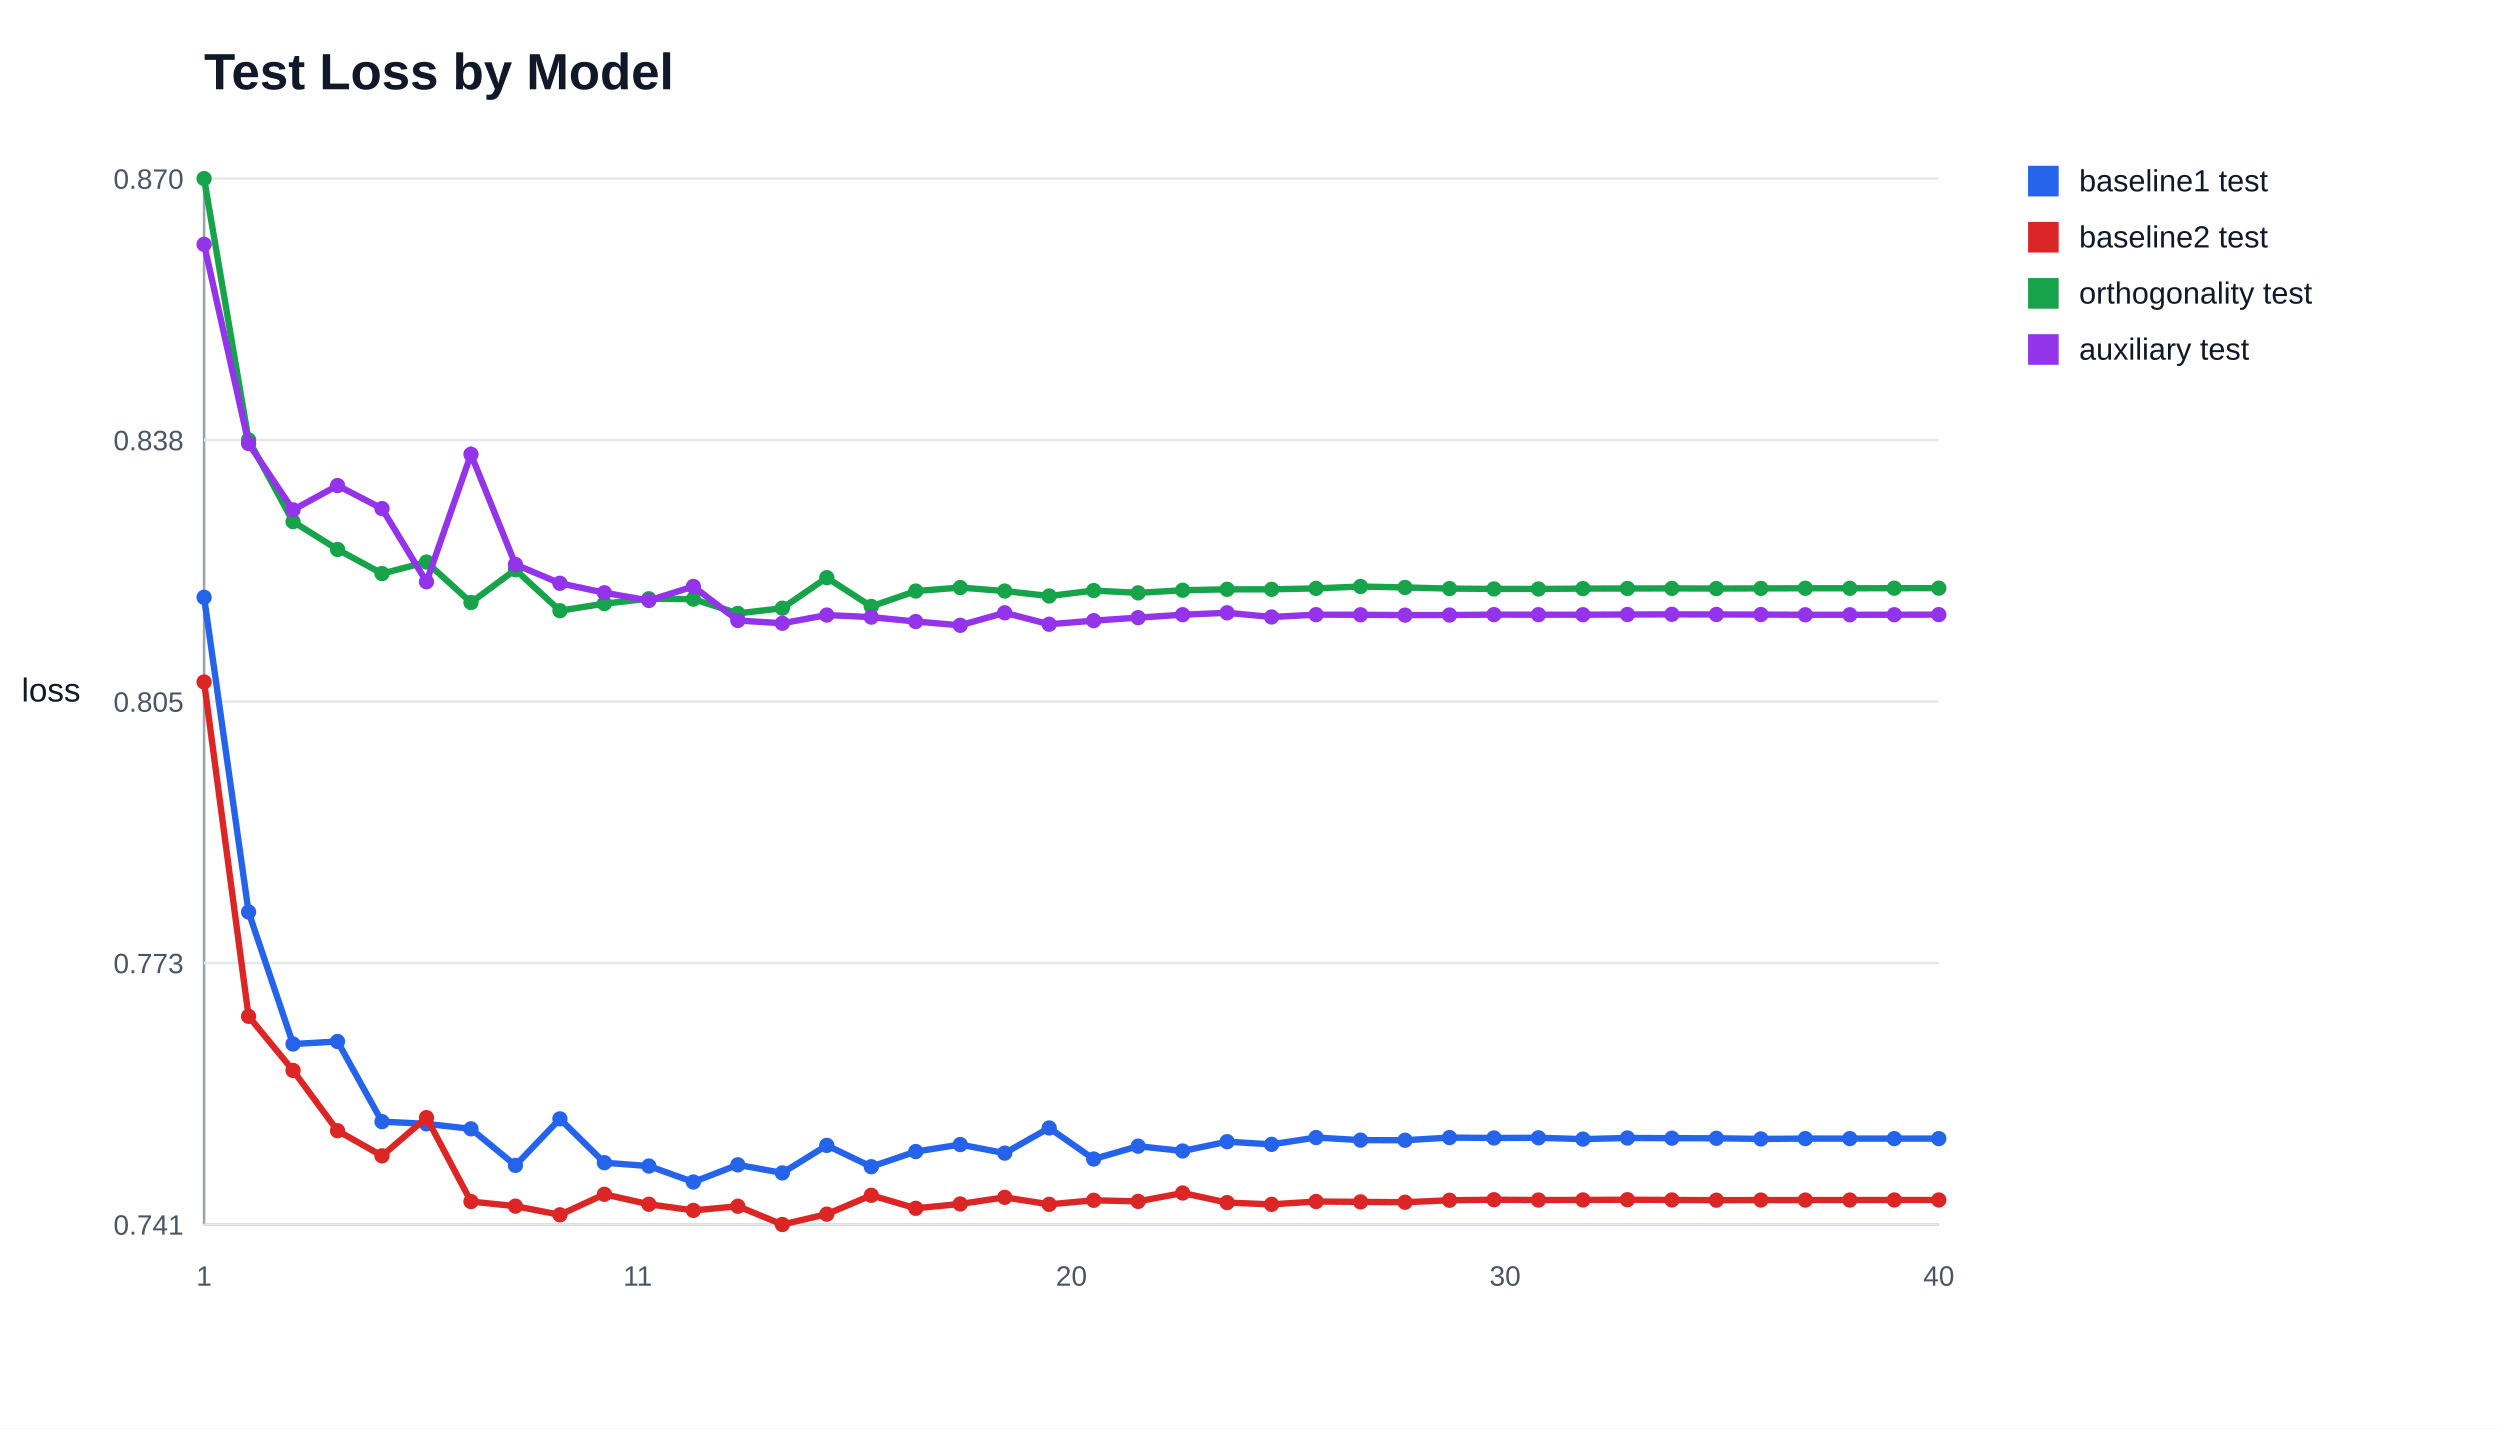
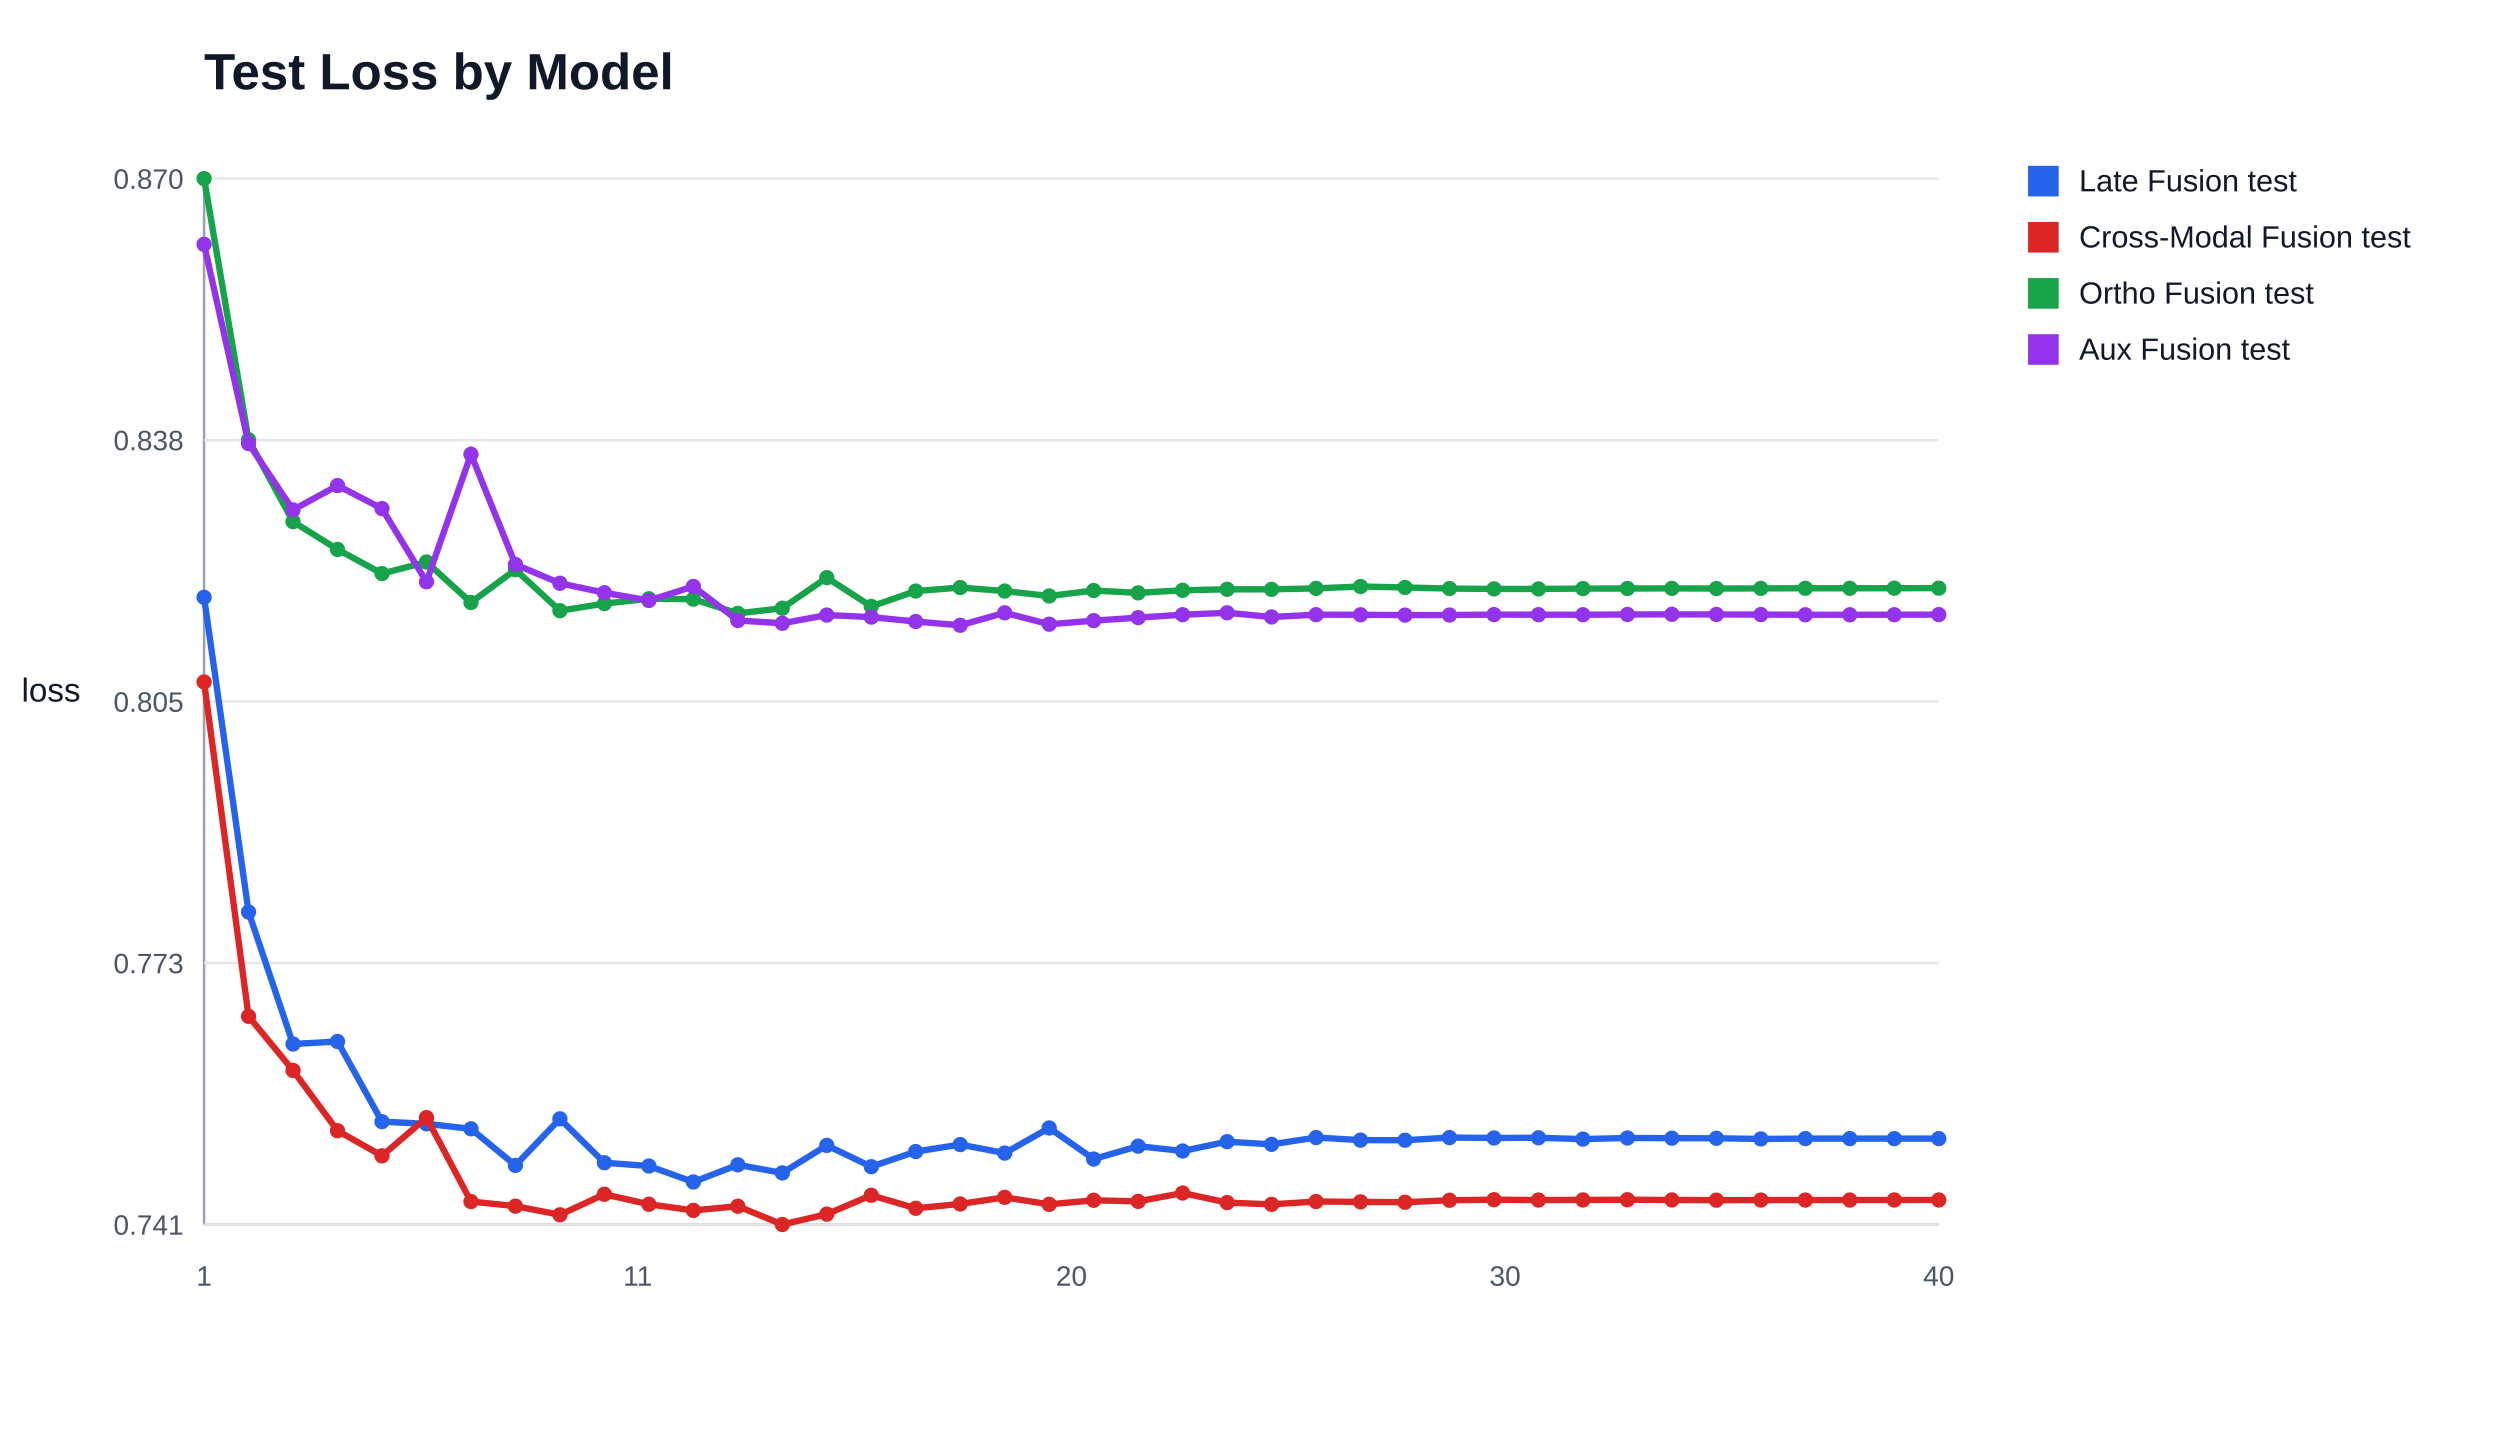
<svg xmlns="http://www.w3.org/2000/svg" width="980" height="560" viewBox="0 0 980 560" font-family="Arial, sans-serif">
  <rect width="100%" height="100%" fill="#ffffff" />
  <text x="80" y="35" font-size="20" font-weight="700" text-anchor="start" fill="#111827">Test Loss by Model</text>
  <text x="20" y="275.0" font-size="13" font-weight="400" text-anchor="middle" fill="#111827">loss</text>
  <line x1="80" y1="70" x2="80" y2="480" stroke="#9ca3af" />
  <line x1="80" y1="480" x2="760" y2="480" stroke="#9ca3af" />
  <line x1="80" y1="480.0" x2="760" y2="480.0" stroke="#e5e7eb" />
  <text x="72" y="484.0" font-size="11" font-weight="400" text-anchor="end" fill="#4b5563">0.741</text>
  <line x1="80" y1="377.5" x2="760" y2="377.5" stroke="#e5e7eb" />
  <text x="72" y="381.5" font-size="11" font-weight="400" text-anchor="end" fill="#4b5563">0.773</text>
  <line x1="80" y1="275" x2="760" y2="275" stroke="#e5e7eb" />
  <text x="72" y="279" font-size="11" font-weight="400" text-anchor="end" fill="#4b5563">0.805</text>
  <line x1="80" y1="172.5" x2="760" y2="172.5" stroke="#e5e7eb" />
  <text x="72" y="176.5" font-size="11" font-weight="400" text-anchor="end" fill="#4b5563">0.838</text>
  <line x1="80" y1="70.0" x2="760" y2="70.0" stroke="#e5e7eb" />
  <text x="72" y="74.0" font-size="11" font-weight="400" text-anchor="end" fill="#4b5563">0.870</text>
  <text x="80.0" y="504" font-size="11" font-weight="400" text-anchor="middle" fill="#4b5563">1</text>
  <text x="250.0" y="504" font-size="11" font-weight="400" text-anchor="middle" fill="#4b5563">11</text>
  <text x="420.0" y="504" font-size="11" font-weight="400" text-anchor="middle" fill="#4b5563">20</text>
  <text x="590.0" y="504" font-size="11" font-weight="400" text-anchor="middle" fill="#4b5563">30</text>
  <text x="760.0" y="504" font-size="11" font-weight="400" text-anchor="middle" fill="#4b5563">40</text>
  <polyline points="80.00,234.15 97.44,357.51 114.87,409.25 132.31,408.26 149.74,439.69 167.18,440.55 184.62,442.50 202.05,456.83 219.49,438.59 236.92,455.78 254.36,457.09 271.79,463.34 289.23,456.61 306.67,459.79 324.10,448.99 341.54,457.35 358.97,451.41 376.41,448.67 393.85,452.02 411.28,442.16 428.72,454.34 446.15,449.30 463.59,451.19 481.03,447.54 498.46,448.59 515.90,445.91 533.33,446.93 550.77,446.97 568.21,445.93 585.64,446.08 603.08,446.01 620.51,446.53 637.95,446.08 655.38,446.17 672.82,446.20 690.26,446.46 707.69,446.33 725.13,446.33 742.56,446.34 760.00,446.33" fill="none" stroke="#2563eb" stroke-width="2.5" />
  <circle cx="80.00" cy="234.15" r="3" fill="#2563eb" />
  <circle cx="97.44" cy="357.51" r="3" fill="#2563eb" />
  <circle cx="114.87" cy="409.25" r="3" fill="#2563eb" />
  <circle cx="132.31" cy="408.26" r="3" fill="#2563eb" />
  <circle cx="149.74" cy="439.69" r="3" fill="#2563eb" />
  <circle cx="167.18" cy="440.55" r="3" fill="#2563eb" />
  <circle cx="184.62" cy="442.50" r="3" fill="#2563eb" />
  <circle cx="202.05" cy="456.83" r="3" fill="#2563eb" />
  <circle cx="219.49" cy="438.59" r="3" fill="#2563eb" />
  <circle cx="236.92" cy="455.78" r="3" fill="#2563eb" />
  <circle cx="254.36" cy="457.09" r="3" fill="#2563eb" />
  <circle cx="271.79" cy="463.34" r="3" fill="#2563eb" />
  <circle cx="289.23" cy="456.61" r="3" fill="#2563eb" />
  <circle cx="306.67" cy="459.79" r="3" fill="#2563eb" />
  <circle cx="324.10" cy="448.99" r="3" fill="#2563eb" />
  <circle cx="341.54" cy="457.35" r="3" fill="#2563eb" />
  <circle cx="358.97" cy="451.41" r="3" fill="#2563eb" />
  <circle cx="376.41" cy="448.67" r="3" fill="#2563eb" />
  <circle cx="393.85" cy="452.02" r="3" fill="#2563eb" />
  <circle cx="411.28" cy="442.16" r="3" fill="#2563eb" />
  <circle cx="428.72" cy="454.34" r="3" fill="#2563eb" />
  <circle cx="446.15" cy="449.30" r="3" fill="#2563eb" />
  <circle cx="463.59" cy="451.19" r="3" fill="#2563eb" />
  <circle cx="481.03" cy="447.54" r="3" fill="#2563eb" />
  <circle cx="498.46" cy="448.59" r="3" fill="#2563eb" />
  <circle cx="515.90" cy="445.91" r="3" fill="#2563eb" />
  <circle cx="533.33" cy="446.93" r="3" fill="#2563eb" />
  <circle cx="550.77" cy="446.97" r="3" fill="#2563eb" />
  <circle cx="568.21" cy="445.93" r="3" fill="#2563eb" />
  <circle cx="585.64" cy="446.08" r="3" fill="#2563eb" />
  <circle cx="603.08" cy="446.01" r="3" fill="#2563eb" />
  <circle cx="620.51" cy="446.53" r="3" fill="#2563eb" />
  <circle cx="637.95" cy="446.08" r="3" fill="#2563eb" />
  <circle cx="655.38" cy="446.17" r="3" fill="#2563eb" />
  <circle cx="672.82" cy="446.20" r="3" fill="#2563eb" />
  <circle cx="690.26" cy="446.46" r="3" fill="#2563eb" />
  <circle cx="707.69" cy="446.33" r="3" fill="#2563eb" />
  <circle cx="725.13" cy="446.33" r="3" fill="#2563eb" />
  <circle cx="742.56" cy="446.34" r="3" fill="#2563eb" />
  <circle cx="760.00" cy="446.33" r="3" fill="#2563eb" />
  <rect x="795" y="65" width="12" height="12" fill="#2563eb" />
-   <text x="815" y="75" font-size="12" font-weight="400" text-anchor="start" fill="#111827">baseline1 test</text>
+   <text x="815" y="75" font-size="12" font-weight="400" text-anchor="start" fill="#111827">Late Fusion test</text>
  <polyline points="80.00,267.34 97.44,398.40 114.87,419.61 132.31,443.24 149.74,453.08 167.18,438.11 184.62,471.00 202.05,472.81 219.49,476.20 236.92,468.16 254.36,472.07 271.79,474.47 289.23,472.85 306.67,480.00 324.10,475.95 341.54,468.55 358.97,473.65 376.41,471.95 393.85,469.36 411.28,472.10 428.72,470.51 446.15,470.94 463.59,467.66 481.03,471.41 498.46,472.11 515.90,470.99 533.33,471.13 550.77,471.28 568.21,470.50 585.64,470.29 603.08,470.41 620.51,470.37 637.95,470.29 655.38,470.38 672.82,470.47 690.26,470.42 707.69,470.42 725.13,470.41 742.56,470.39 760.00,470.39" fill="none" stroke="#dc2626" stroke-width="2.5" />
  <circle cx="80.00" cy="267.34" r="3" fill="#dc2626" />
  <circle cx="97.44" cy="398.40" r="3" fill="#dc2626" />
  <circle cx="114.87" cy="419.61" r="3" fill="#dc2626" />
  <circle cx="132.31" cy="443.24" r="3" fill="#dc2626" />
  <circle cx="149.74" cy="453.08" r="3" fill="#dc2626" />
  <circle cx="167.18" cy="438.11" r="3" fill="#dc2626" />
  <circle cx="184.62" cy="471.00" r="3" fill="#dc2626" />
  <circle cx="202.05" cy="472.81" r="3" fill="#dc2626" />
  <circle cx="219.49" cy="476.20" r="3" fill="#dc2626" />
  <circle cx="236.92" cy="468.16" r="3" fill="#dc2626" />
  <circle cx="254.36" cy="472.07" r="3" fill="#dc2626" />
  <circle cx="271.79" cy="474.47" r="3" fill="#dc2626" />
  <circle cx="289.23" cy="472.85" r="3" fill="#dc2626" />
  <circle cx="306.67" cy="480.00" r="3" fill="#dc2626" />
  <circle cx="324.10" cy="475.95" r="3" fill="#dc2626" />
  <circle cx="341.54" cy="468.55" r="3" fill="#dc2626" />
  <circle cx="358.97" cy="473.65" r="3" fill="#dc2626" />
  <circle cx="376.41" cy="471.95" r="3" fill="#dc2626" />
  <circle cx="393.85" cy="469.36" r="3" fill="#dc2626" />
  <circle cx="411.28" cy="472.10" r="3" fill="#dc2626" />
  <circle cx="428.72" cy="470.51" r="3" fill="#dc2626" />
  <circle cx="446.15" cy="470.94" r="3" fill="#dc2626" />
  <circle cx="463.59" cy="467.66" r="3" fill="#dc2626" />
  <circle cx="481.03" cy="471.41" r="3" fill="#dc2626" />
  <circle cx="498.46" cy="472.11" r="3" fill="#dc2626" />
  <circle cx="515.90" cy="470.99" r="3" fill="#dc2626" />
  <circle cx="533.33" cy="471.13" r="3" fill="#dc2626" />
  <circle cx="550.77" cy="471.28" r="3" fill="#dc2626" />
  <circle cx="568.21" cy="470.50" r="3" fill="#dc2626" />
  <circle cx="585.64" cy="470.29" r="3" fill="#dc2626" />
  <circle cx="603.08" cy="470.41" r="3" fill="#dc2626" />
  <circle cx="620.51" cy="470.37" r="3" fill="#dc2626" />
  <circle cx="637.95" cy="470.29" r="3" fill="#dc2626" />
  <circle cx="655.38" cy="470.38" r="3" fill="#dc2626" />
  <circle cx="672.82" cy="470.47" r="3" fill="#dc2626" />
  <circle cx="690.26" cy="470.42" r="3" fill="#dc2626" />
  <circle cx="707.69" cy="470.42" r="3" fill="#dc2626" />
  <circle cx="725.13" cy="470.41" r="3" fill="#dc2626" />
  <circle cx="742.56" cy="470.39" r="3" fill="#dc2626" />
  <circle cx="760.00" cy="470.39" r="3" fill="#dc2626" />
  <rect x="795" y="87" width="12" height="12" fill="#dc2626" />
-   <text x="815" y="97" font-size="12" font-weight="400" text-anchor="start" fill="#111827">baseline2 test</text>
+   <text x="815" y="97" font-size="12" font-weight="400" text-anchor="start" fill="#111827">Cross-Modal Fusion test</text>
  <polyline points="80.00,70.00 97.44,172.43 114.87,204.48 132.31,215.38 149.74,224.84 167.18,220.32 184.62,236.18 202.05,223.31 219.49,239.39 236.92,236.61 254.36,234.71 271.79,234.86 289.23,240.44 306.67,238.42 324.10,226.44 341.54,237.72 358.97,231.69 376.41,230.32 393.85,231.69 411.28,233.63 428.72,231.49 446.15,232.40 463.59,231.38 481.03,231.01 498.46,231.02 515.90,230.65 533.33,229.91 550.77,230.28 568.21,230.72 585.64,230.86 603.08,230.87 620.51,230.73 637.95,230.69 655.38,230.65 672.82,230.71 690.26,230.65 707.69,230.60 725.13,230.61 742.56,230.57 760.00,230.56" fill="none" stroke="#16a34a" stroke-width="2.5" />
  <circle cx="80.00" cy="70.00" r="3" fill="#16a34a" />
  <circle cx="97.44" cy="172.43" r="3" fill="#16a34a" />
  <circle cx="114.87" cy="204.48" r="3" fill="#16a34a" />
  <circle cx="132.31" cy="215.38" r="3" fill="#16a34a" />
  <circle cx="149.74" cy="224.84" r="3" fill="#16a34a" />
  <circle cx="167.18" cy="220.32" r="3" fill="#16a34a" />
  <circle cx="184.62" cy="236.18" r="3" fill="#16a34a" />
  <circle cx="202.05" cy="223.31" r="3" fill="#16a34a" />
  <circle cx="219.49" cy="239.39" r="3" fill="#16a34a" />
  <circle cx="236.92" cy="236.61" r="3" fill="#16a34a" />
  <circle cx="254.36" cy="234.71" r="3" fill="#16a34a" />
  <circle cx="271.79" cy="234.86" r="3" fill="#16a34a" />
  <circle cx="289.23" cy="240.44" r="3" fill="#16a34a" />
  <circle cx="306.67" cy="238.42" r="3" fill="#16a34a" />
  <circle cx="324.10" cy="226.44" r="3" fill="#16a34a" />
  <circle cx="341.54" cy="237.72" r="3" fill="#16a34a" />
  <circle cx="358.97" cy="231.69" r="3" fill="#16a34a" />
  <circle cx="376.41" cy="230.32" r="3" fill="#16a34a" />
  <circle cx="393.85" cy="231.69" r="3" fill="#16a34a" />
  <circle cx="411.28" cy="233.63" r="3" fill="#16a34a" />
  <circle cx="428.72" cy="231.49" r="3" fill="#16a34a" />
  <circle cx="446.15" cy="232.40" r="3" fill="#16a34a" />
  <circle cx="463.59" cy="231.38" r="3" fill="#16a34a" />
  <circle cx="481.03" cy="231.01" r="3" fill="#16a34a" />
  <circle cx="498.46" cy="231.02" r="3" fill="#16a34a" />
  <circle cx="515.90" cy="230.65" r="3" fill="#16a34a" />
  <circle cx="533.33" cy="229.91" r="3" fill="#16a34a" />
  <circle cx="550.77" cy="230.28" r="3" fill="#16a34a" />
  <circle cx="568.21" cy="230.72" r="3" fill="#16a34a" />
  <circle cx="585.64" cy="230.86" r="3" fill="#16a34a" />
  <circle cx="603.08" cy="230.87" r="3" fill="#16a34a" />
  <circle cx="620.51" cy="230.73" r="3" fill="#16a34a" />
  <circle cx="637.95" cy="230.69" r="3" fill="#16a34a" />
  <circle cx="655.38" cy="230.65" r="3" fill="#16a34a" />
  <circle cx="672.82" cy="230.71" r="3" fill="#16a34a" />
  <circle cx="690.26" cy="230.65" r="3" fill="#16a34a" />
  <circle cx="707.69" cy="230.60" r="3" fill="#16a34a" />
  <circle cx="725.13" cy="230.61" r="3" fill="#16a34a" />
  <circle cx="742.56" cy="230.57" r="3" fill="#16a34a" />
  <circle cx="760.00" cy="230.56" r="3" fill="#16a34a" />
  <rect x="795" y="109" width="12" height="12" fill="#16a34a" />
-   <text x="815" y="119" font-size="12" font-weight="400" text-anchor="start" fill="#111827">orthogonality test</text>
+   <text x="815" y="119" font-size="12" font-weight="400" text-anchor="start" fill="#111827">Ortho Fusion test</text>
  <polyline points="80.00,95.79 97.44,173.87 114.87,199.88 132.31,190.33 149.74,199.37 167.18,228.06 184.62,178.08 202.05,221.28 219.49,228.64 236.92,232.36 254.36,235.39 271.79,229.89 289.23,243.22 306.67,244.33 324.10,241.10 341.54,241.91 358.97,243.64 376.41,245.11 393.85,240.22 411.28,244.70 428.72,243.30 446.15,242.11 463.59,240.96 481.03,240.22 498.46,241.85 515.90,240.95 533.33,240.99 550.77,241.12 568.21,241.09 585.64,240.93 603.08,240.96 620.51,240.97 637.95,240.88 655.38,240.82 672.82,240.87 690.26,240.91 707.69,240.99 725.13,240.99 742.56,240.97 760.00,240.93" fill="none" stroke="#9333ea" stroke-width="2.5" />
  <circle cx="80.00" cy="95.79" r="3" fill="#9333ea" />
  <circle cx="97.44" cy="173.87" r="3" fill="#9333ea" />
  <circle cx="114.87" cy="199.88" r="3" fill="#9333ea" />
  <circle cx="132.31" cy="190.33" r="3" fill="#9333ea" />
  <circle cx="149.74" cy="199.37" r="3" fill="#9333ea" />
  <circle cx="167.18" cy="228.06" r="3" fill="#9333ea" />
  <circle cx="184.62" cy="178.08" r="3" fill="#9333ea" />
  <circle cx="202.05" cy="221.28" r="3" fill="#9333ea" />
  <circle cx="219.49" cy="228.64" r="3" fill="#9333ea" />
  <circle cx="236.92" cy="232.36" r="3" fill="#9333ea" />
  <circle cx="254.36" cy="235.39" r="3" fill="#9333ea" />
  <circle cx="271.79" cy="229.89" r="3" fill="#9333ea" />
  <circle cx="289.23" cy="243.22" r="3" fill="#9333ea" />
  <circle cx="306.67" cy="244.33" r="3" fill="#9333ea" />
  <circle cx="324.10" cy="241.10" r="3" fill="#9333ea" />
  <circle cx="341.54" cy="241.91" r="3" fill="#9333ea" />
  <circle cx="358.97" cy="243.64" r="3" fill="#9333ea" />
  <circle cx="376.41" cy="245.11" r="3" fill="#9333ea" />
  <circle cx="393.85" cy="240.22" r="3" fill="#9333ea" />
  <circle cx="411.28" cy="244.70" r="3" fill="#9333ea" />
  <circle cx="428.72" cy="243.30" r="3" fill="#9333ea" />
  <circle cx="446.15" cy="242.11" r="3" fill="#9333ea" />
  <circle cx="463.59" cy="240.96" r="3" fill="#9333ea" />
  <circle cx="481.03" cy="240.22" r="3" fill="#9333ea" />
  <circle cx="498.46" cy="241.85" r="3" fill="#9333ea" />
  <circle cx="515.90" cy="240.95" r="3" fill="#9333ea" />
  <circle cx="533.33" cy="240.99" r="3" fill="#9333ea" />
  <circle cx="550.77" cy="241.12" r="3" fill="#9333ea" />
  <circle cx="568.21" cy="241.09" r="3" fill="#9333ea" />
  <circle cx="585.64" cy="240.93" r="3" fill="#9333ea" />
  <circle cx="603.08" cy="240.96" r="3" fill="#9333ea" />
  <circle cx="620.51" cy="240.97" r="3" fill="#9333ea" />
  <circle cx="637.95" cy="240.88" r="3" fill="#9333ea" />
  <circle cx="655.38" cy="240.82" r="3" fill="#9333ea" />
  <circle cx="672.82" cy="240.87" r="3" fill="#9333ea" />
  <circle cx="690.26" cy="240.91" r="3" fill="#9333ea" />
  <circle cx="707.69" cy="240.99" r="3" fill="#9333ea" />
  <circle cx="725.13" cy="240.99" r="3" fill="#9333ea" />
  <circle cx="742.56" cy="240.97" r="3" fill="#9333ea" />
  <circle cx="760.00" cy="240.93" r="3" fill="#9333ea" />
  <rect x="795" y="131" width="12" height="12" fill="#9333ea" />
-   <text x="815" y="141" font-size="12" font-weight="400" text-anchor="start" fill="#111827">auxiliary test</text>
+   <text x="815" y="141" font-size="12" font-weight="400" text-anchor="start" fill="#111827">Aux Fusion test</text>
</svg>
